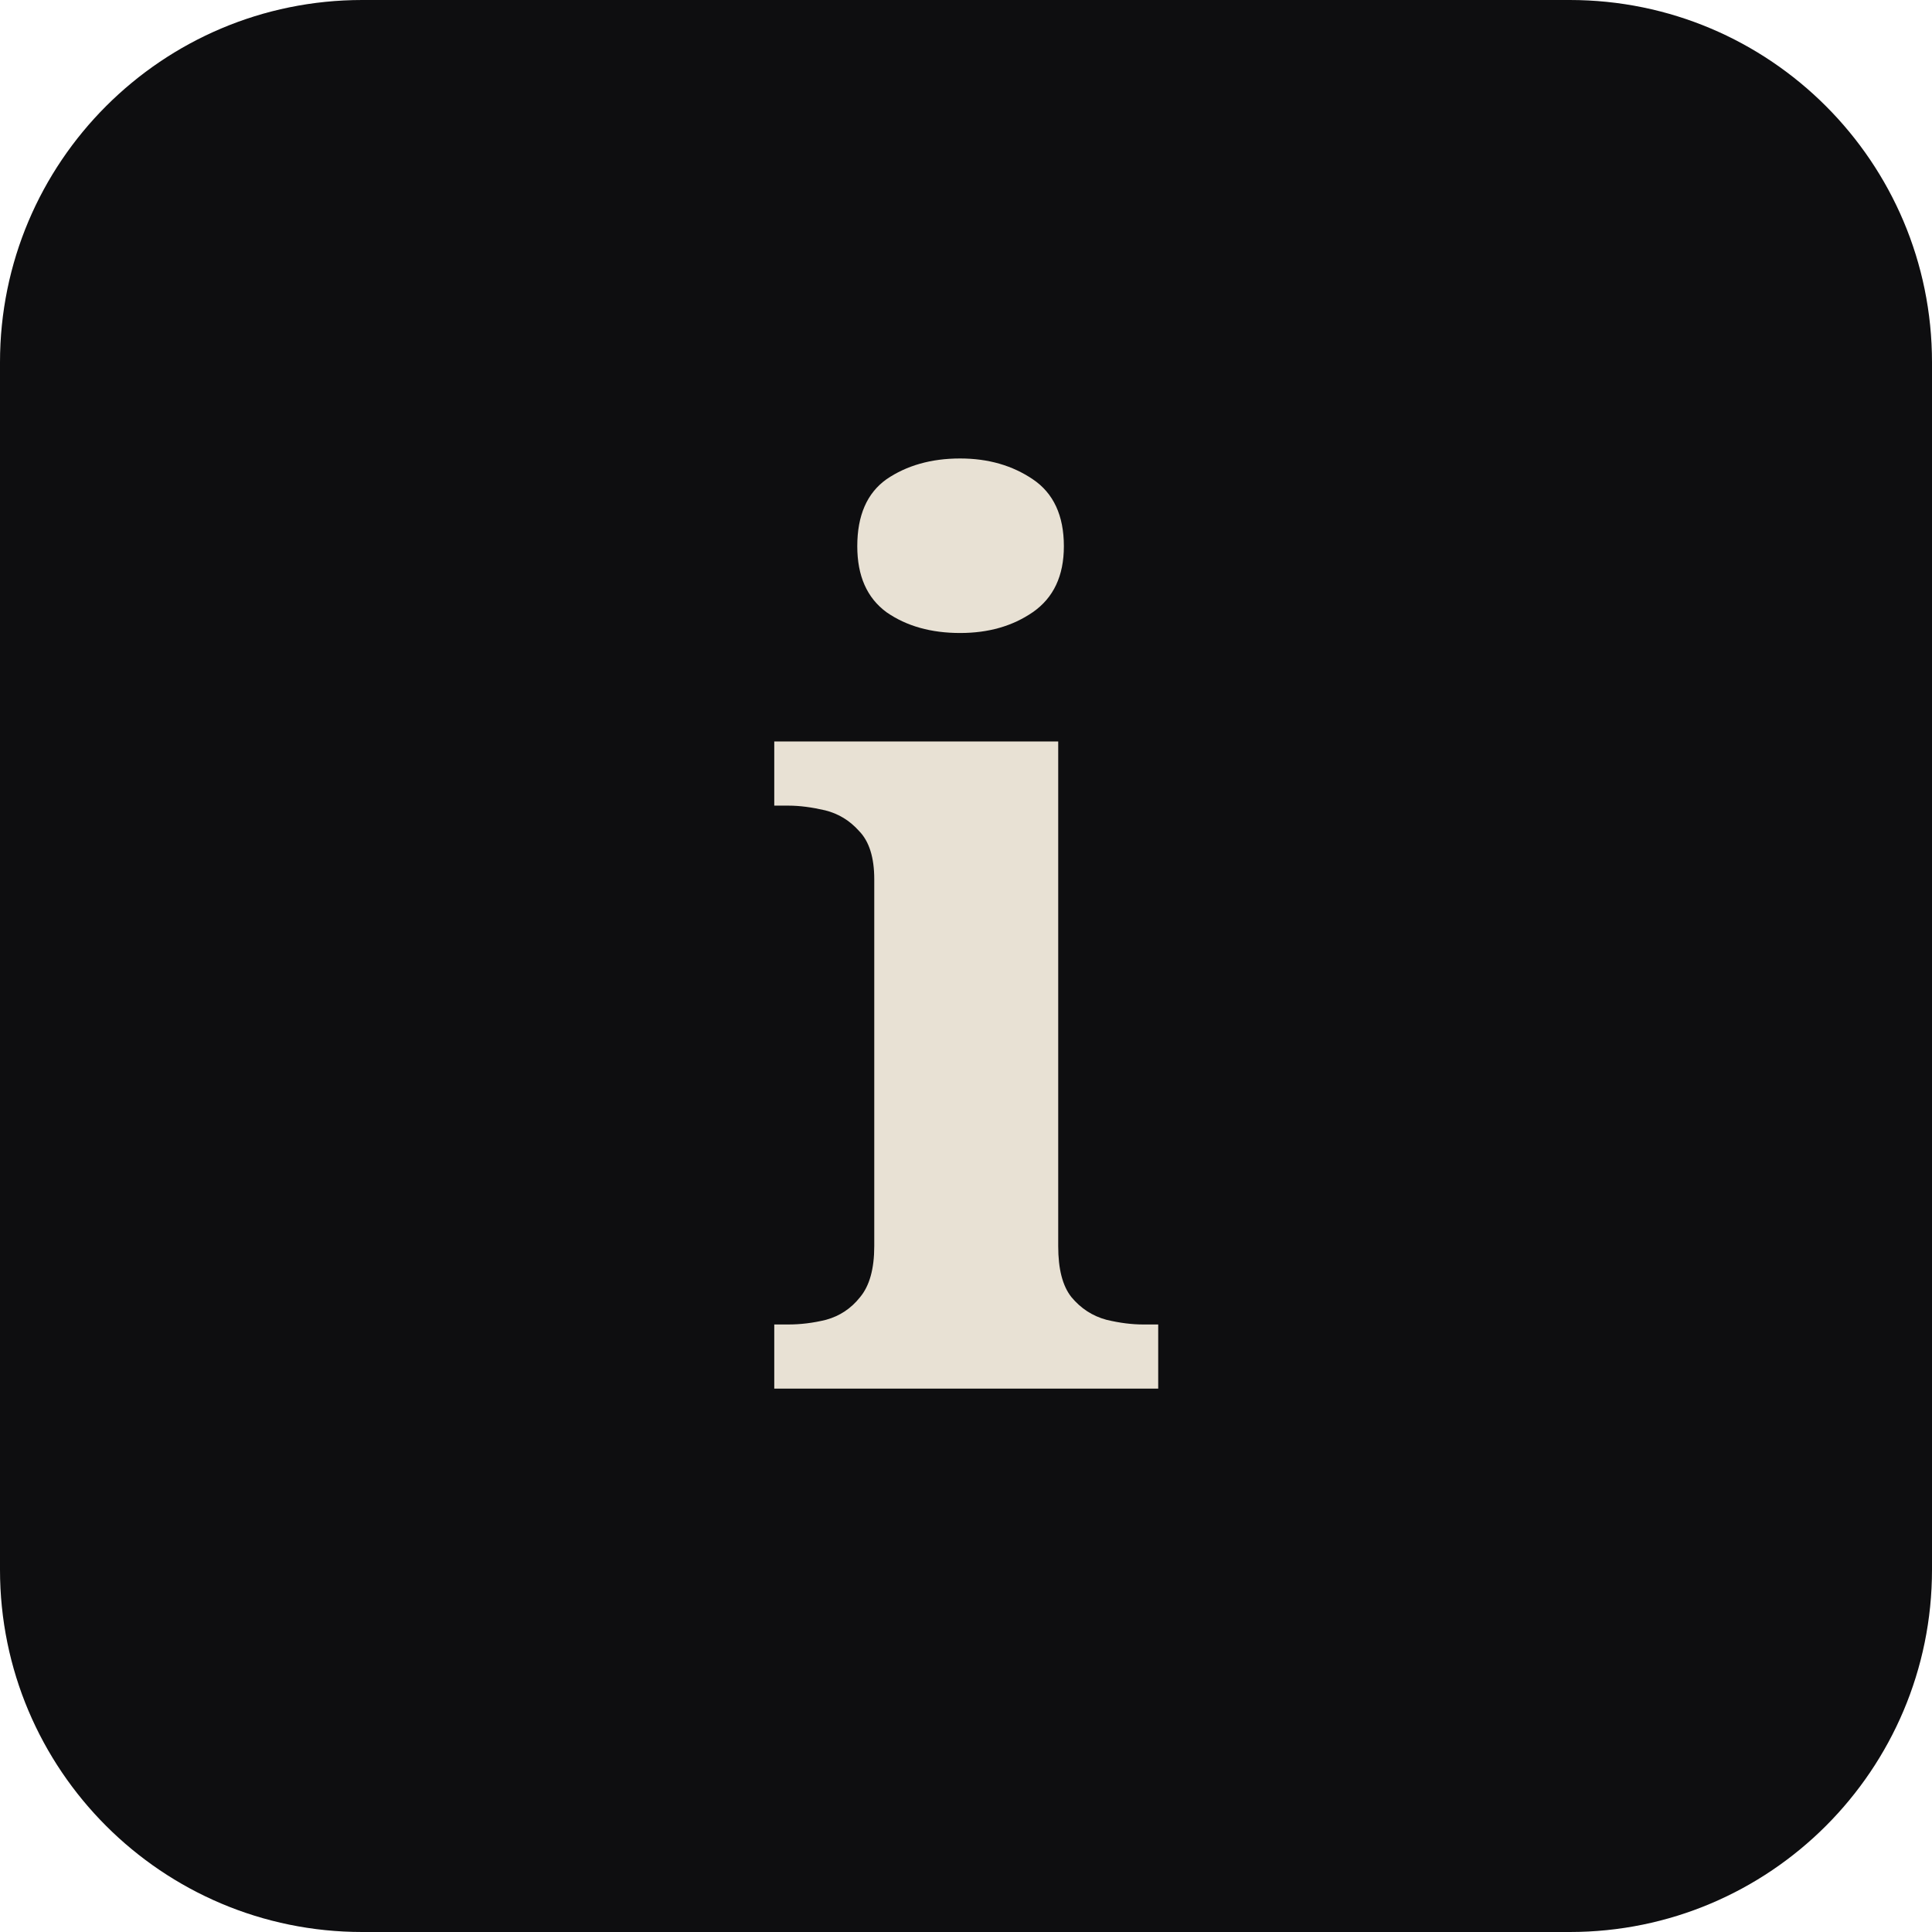
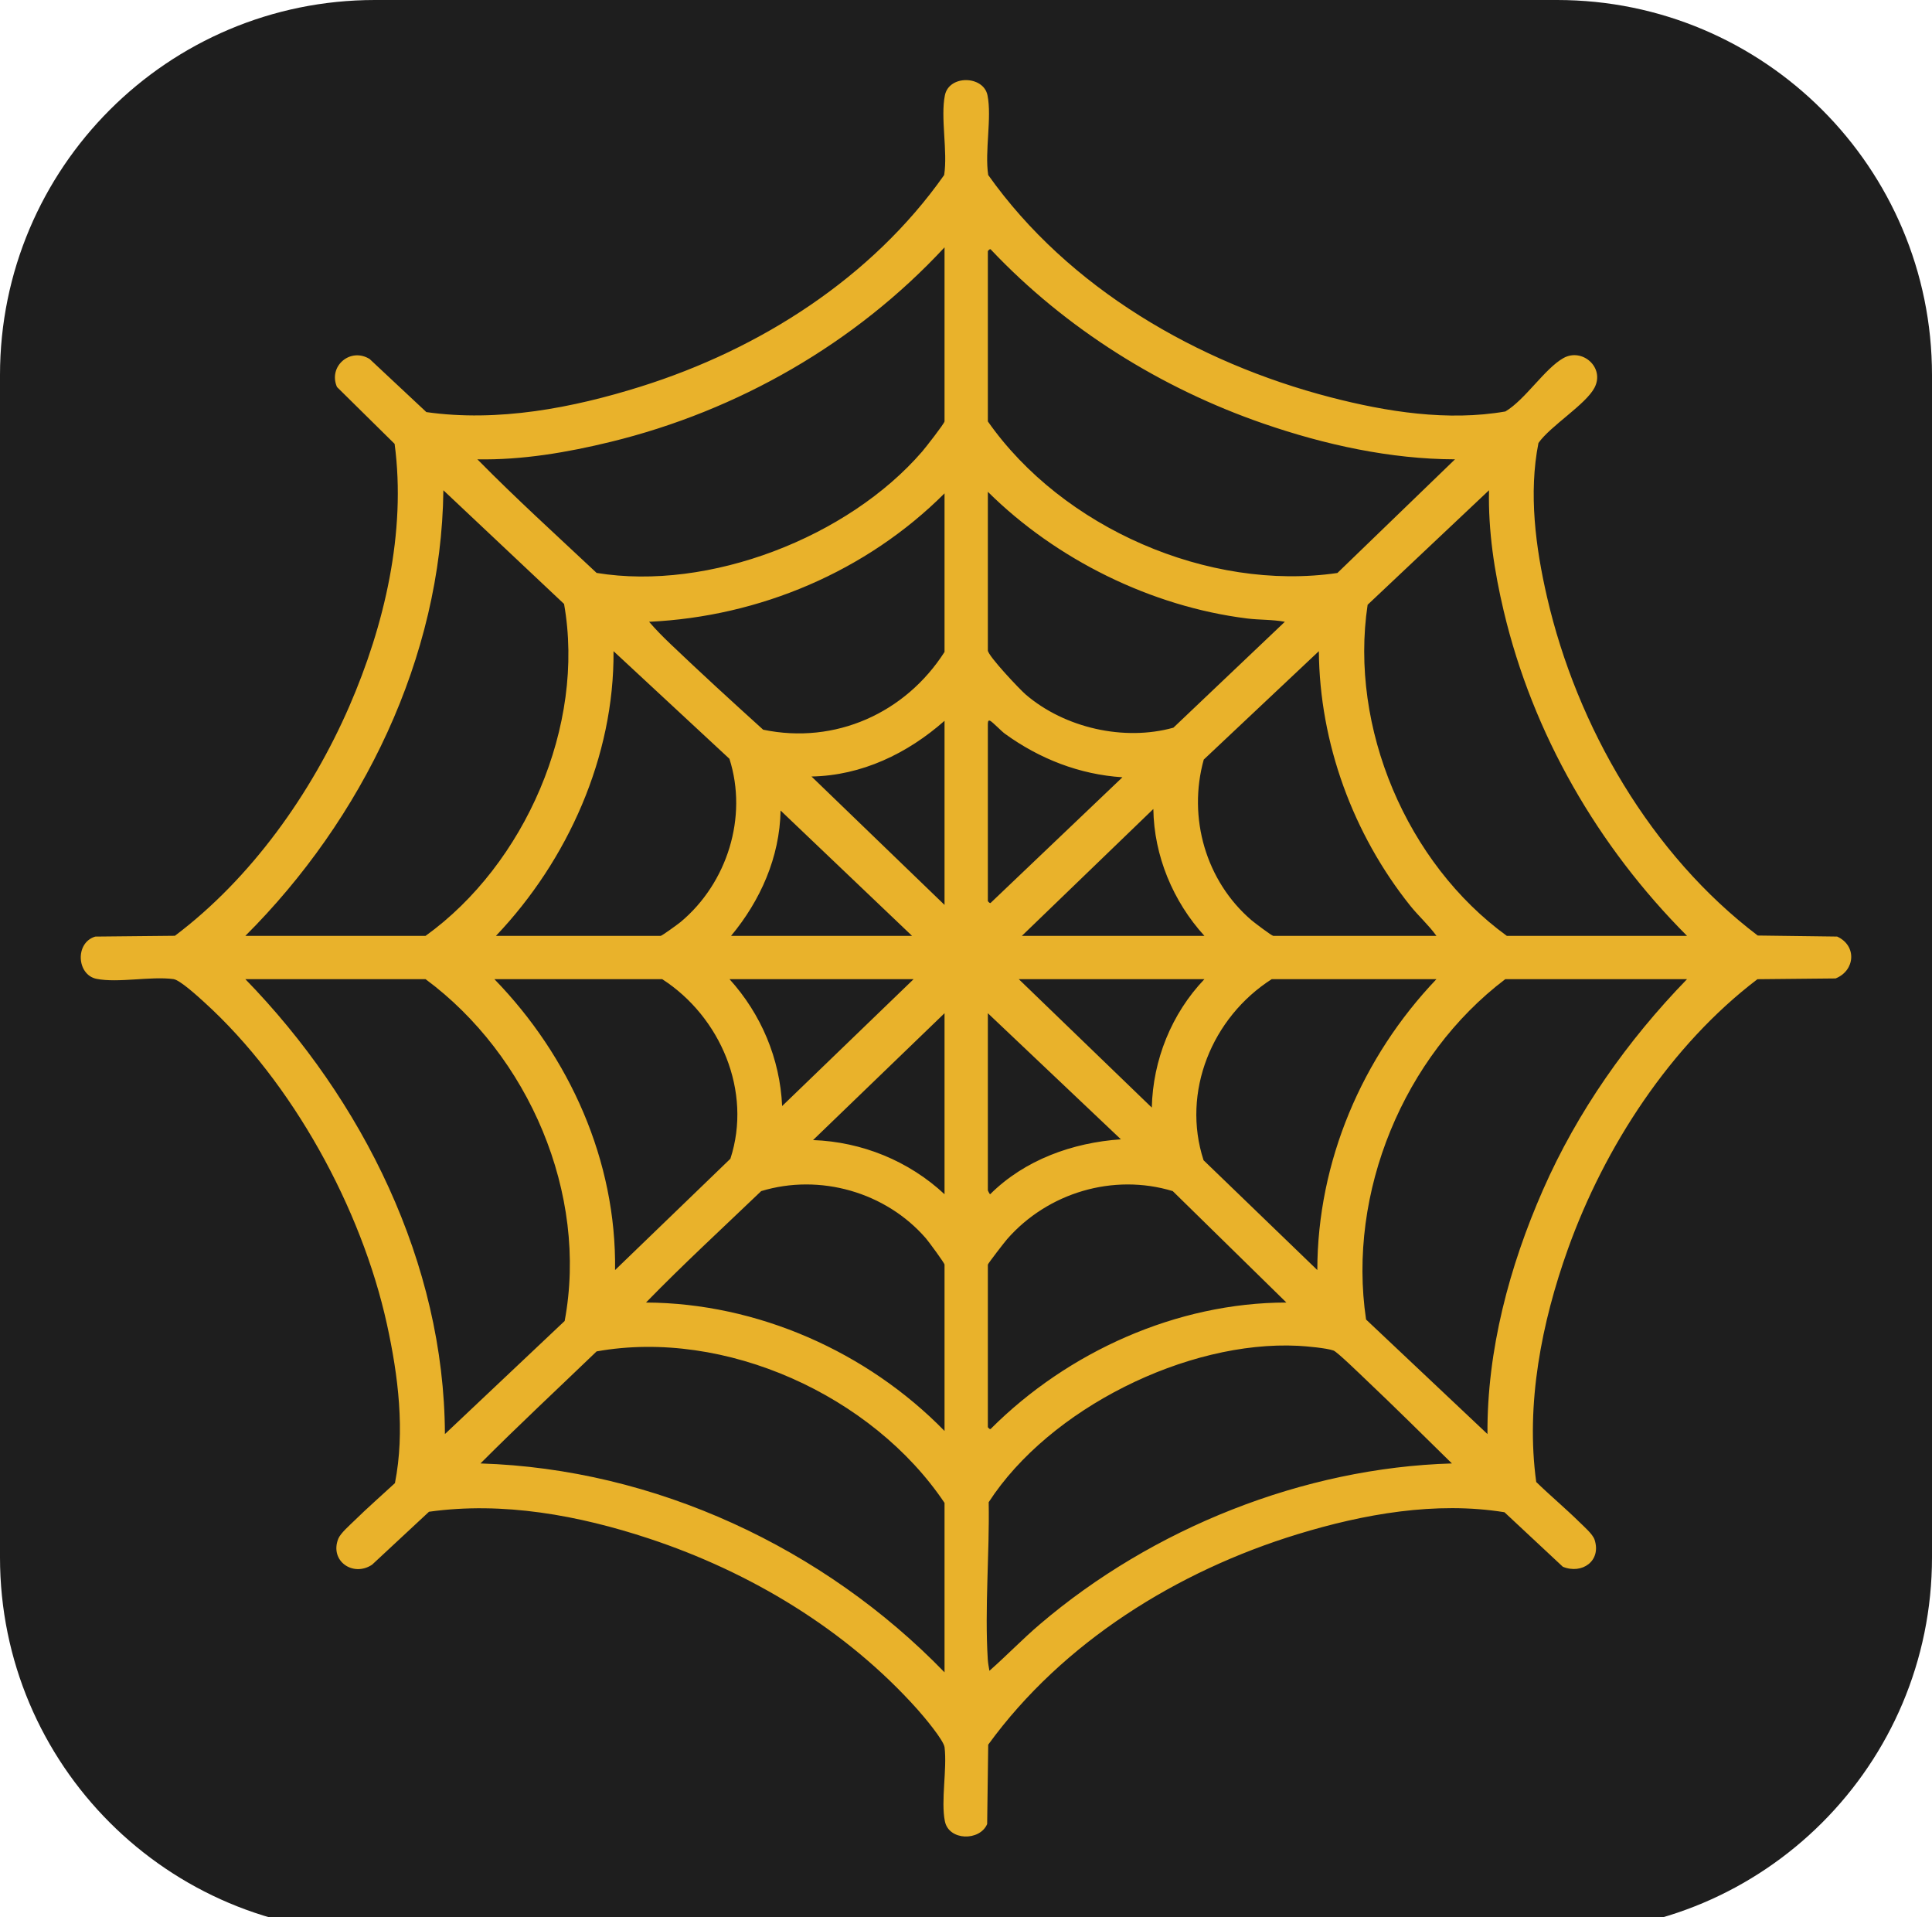
- <svg xmlns="http://www.w3.org/2000/svg" viewBox="0 0 32 32">
-   <rect width="32" height="32" rx="6" fill="#0E0E10" />
-   <text x="16" y="23" font-family="serif" font-size="20" font-weight="600" fill="#E8E1D4" text-anchor="middle">i</text>
+ <svg xmlns="http://www.w3.org/2000/svg" id="a" data-name="Layer 1" viewBox="0 0 1234.338 1224.232">
+   <defs>
+     <style>
+       .b {
+         fill: #e9b22b;
+       }
+ 
+       .c {
+         fill: #1e1e1e;
+       }
+     </style>
+   </defs>
+   <rect class="c" width="1234.338" height="1234.338" rx="239.547" ry="239.547" />
+   <path class="b" d="M252.325,947.333c6.544-33.239,2.093-68.689-5.126-101.522-16.284-74.063-60.355-154.485-116.603-205.573-3.748-3.404-15.566-14.273-19.748-14.842-14.382-1.957-35.519,2.607-49.231-.183-12.574-2.558-13.852-23.073-.75-26.981l50.878-.512c48.6-36.575,87.165-90.795,111.405-146.534,22.429-51.574,36.497-111.295,28.962-167.674l-36.82-36.312c-5.753-13.291,8.549-25.509,20.857-17.892l36.253,33.914c45.729,6.482,93.279-2.596,136.88-16.272,76.205-23.902,147.649-69.413,193.938-135.156,2.353-15.06-2.435-36.678.463-50.927,2.682-13.183,24.657-12.666,27.219 0,2.889,14.279-1.881,35.845.463,50.927,51.304,72.318,133.686,119.928,218.742,141.977,35.792,9.278,74.93,15.448,111.674,9.049,12.685-7.533,25.116-27.38,37.061-34.095,11.986-6.738,26.611,5.954,19.885,18.897-5.588,10.752-28.202,24.425-35.822,35.334-6.365,32.125-1.838,66.681,5.471,98.39,19.117,82.938,66.543,164.594,134.621,216.215l50.733.657c12.715,5.775,11.598,21.711-1.002,26.755l-49.916.486c-55.536,42.211-97.661,106.969-121.103,172.413-16.745,46.747-27.073,99.068-20.225,148.738,8.976,8.742,18.768,16.905,27.682,25.685,2.835,2.792,8.423,7.618,9.591,11.162,4.481,13.598-8.03,22.301-20.262,17.299l-37.312-34.832c-43.983-7.09-90.019,1.145-132.171,14.04-76.899,23.525-150.083,68.981-197.648,134.411l-.677,50.713c-4.75,11.067-24.463,10.721-27.005-1.763-2.658-13.053,1.467-33.294-.204-47.233-.556-4.639-13.451-19.895-17.303-24.205-45.538-50.952-106.817-87.767-171.517-109.152-44.855-14.826-93.307-23.76-140.579-17.121l-36.351,33.816c-12.109,8.087-27.317-2.375-21.577-16.635,1.399-3.476,7.377-8.661,10.253-11.489,8.324-8.184,17.353-16.034,25.919-23.975ZM603.457,269.168v-111.18c-56.883,61.289-131.897,104.356-213.26,124.234-27.68,6.763-56.629,11.698-85.197,11.169,24.563,24.967,50.616,48.564,76.169,72.555,71.853,11.769,160.682-22.766,207.97-77.495,2.129-2.464,13.936-17.533,14.318-19.283ZM631.128,160.459v108.71c47.605,67.925,140.927,108.854,223.323,96.824l75.135-72.601c-41.298-.103-83.174-9.323-122.07-22.722-65.749-22.648-126.675-60.716-174.411-111.209-.521-.934-1.912.736-1.977.998ZM156.758,597.768h115.133c63.473-45.648,102.284-134.365,88.477-212.01l-77.102-72.611c-1.228,106.927-51.84,210.141-126.508,284.622ZM1077.826,597.768c-56.83-56.962-98.492-128.829-117.124-207.523-5.968-25.207-9.941-51.071-9.385-77.098l-77.557,73.144c-11.782,78.491,24.976,165.111,88.932,211.477h115.133ZM631.128,314.135v101.298c0,3.4,20.34,24.894,24.187,28.191,24.937,21.371,62.838,29.967,94.363,21.18l71.196-67.642c-7.928-1.505-16.078-1.119-24.084-2.115-61.249-7.618-122.053-37.698-165.661-80.912ZM603.457,416.421v-101.298c-49.924,49.871-118.111,78.737-188.76,82.036,4.155,4.831,8.706,9.449,13.316,13.852,19.525,18.651,39.592,37.018,59.566,55.073,46.02,9.613,90.916-10.645,115.878-49.664ZM316.858,597.768h105.251c.781,0,11.289-7.644,12.818-8.924,29.678-24.839,42.993-66.96,31.102-104.175l-74.052-68.742c.522,67.326-29.25,133.621-75.118,181.841ZM917.727,597.768c-4.984-6.942-11.451-12.641-16.773-19.299-36.471-45.618-57.885-103.801-58.345-162.543l-73.545,69.25c-10.334,37.133,1.346,77.67,30.591,102.682,1.685,1.441,12.887,9.909,13.809,9.909h104.263ZM603.457,578.003v-117.604c-23.677,20.894-52.883,34.982-84.991,35.588l84.991,82.017ZM631.128,462.869v112.663c0,.114,1.437,1.977,1.977.998l84.013-80.059c-27.42-1.74-52.97-11.79-75.033-27.757-2.427-1.756-7.8-7.47-9.487-8.307-1.645-.816-1.42,1.666-1.469,2.463ZM769.486,597.768c-20.028-21.959-32.229-51.193-32.623-81.038l-83.993,81.038h116.616ZM582.703,597.768l-83.993-80.05c-.54,29.777-12.864,57.491-31.635,80.05h115.628ZM271.892,625.44h-115.133c74.858,76.943,127.056,181.362,127.497,290.551l76.499-72.226c15.249-81.296-23.146-169.737-88.862-218.326ZM423.097,625.44h-107.227c48.009,49.381,78.011,116.024,77.095,185.795l73.672-71.1c14.05-43.001-6.324-90.661-43.539-114.695ZM583.691,625.44h-117.604c20.22,22.338,32.236,50.742,33.611,81.038l83.993-81.038ZM769.486,625.44h-118.592l84.981,82.026c.696-30.422,12.65-60.087,33.611-82.026ZM917.727,625.44h-105.251c-38.089,24.336-57.747,72.072-43.523,115.667l72.667,70.128c.101-69.36,28.637-136.055,76.107-185.795ZM1077.826,625.44h-116.122c-64.908,49.173-101.028,136.403-88.93,217.405l77.555,73.146c-.344-53.537,14.04-107.165,35.411-155.829,22.037-50.182,54.031-95.542,92.086-134.722ZM603.457,762.809v-115.628l-84.003,81.028c31.228,1.123,61.227,13.338,84.003,34.599ZM631.128,647.182v113.157c0,.144,1.192,2.598,1.478,2.466,22.077-21.988,52.713-32.974,83.524-35.079l-85.001-80.544ZM603.457,914.015v-106.239c0-1.028-10.23-14.861-11.886-16.774-25.564-29.523-67.725-41.614-105.251-30.195-24.641,23.596-49.813,46.741-73.599,71.172,71.201.337,141.372,31.491,190.736,82.036ZM631.128,807.776v103.768c0,.114,1.437,1.977,1.977.998,49.11-49.073,118.692-80.49,188.759-80.563l-72.609-71.174c-38.029-11.55-79.845,1.037-105.787,30.651-1.616,1.845-12.083,15.33-12.339,16.32ZM603.457,1068.185v-108.216c-46.01-68.611-140.243-111.489-222.285-96.775-24.764,23.807-49.957,47.266-74.196,71.564,111.548,3.476,219.403,53.894,296.481,133.426ZM927.609,934.759c-18.183-17.828-36.32-35.88-54.823-53.383-3.361-3.179-18.391-17.843-20.804-18.727-4.404-1.613-17.507-2.771-22.665-3.03-70.966-3.568-158.944,40.142-197.653,99.898.59,32.731-2.618,67.813-.583,100.314.159,2.539.632,4.889,1.046,7.364,10.924-9.599,21.062-20.176,32.132-29.623,71.926-61.379,168.365-100.047,263.349-102.814Z" />
</svg>
